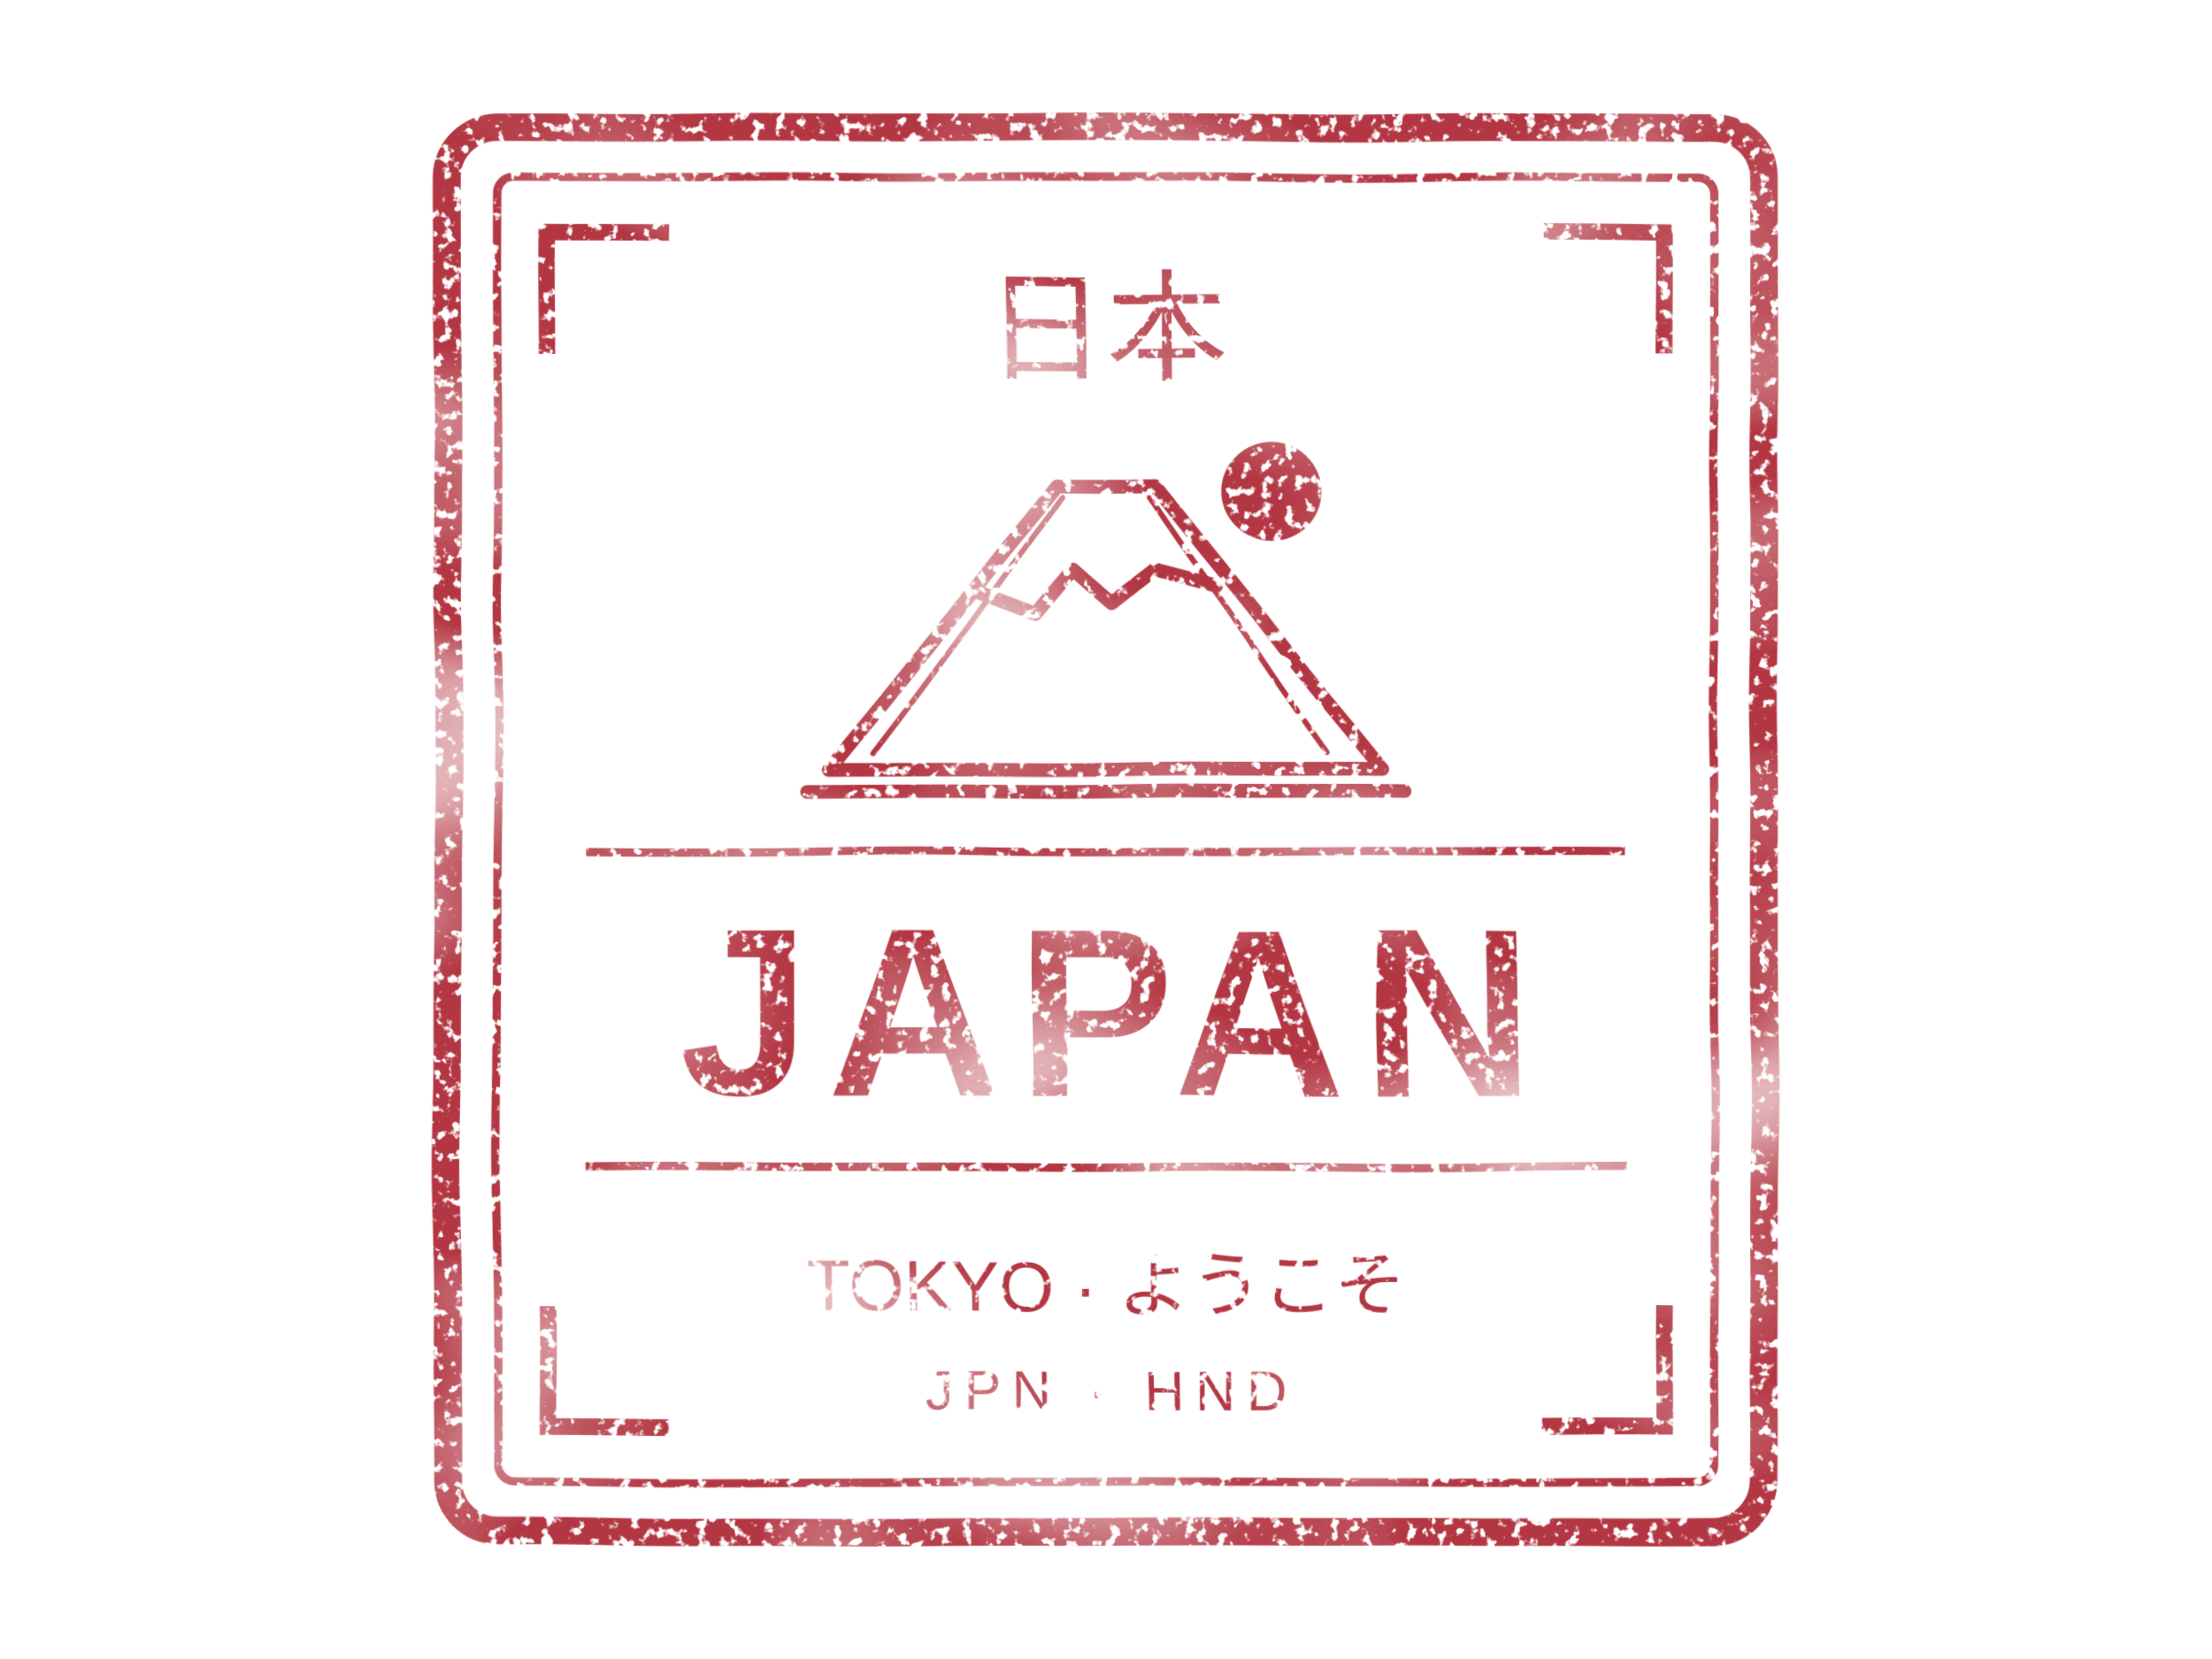
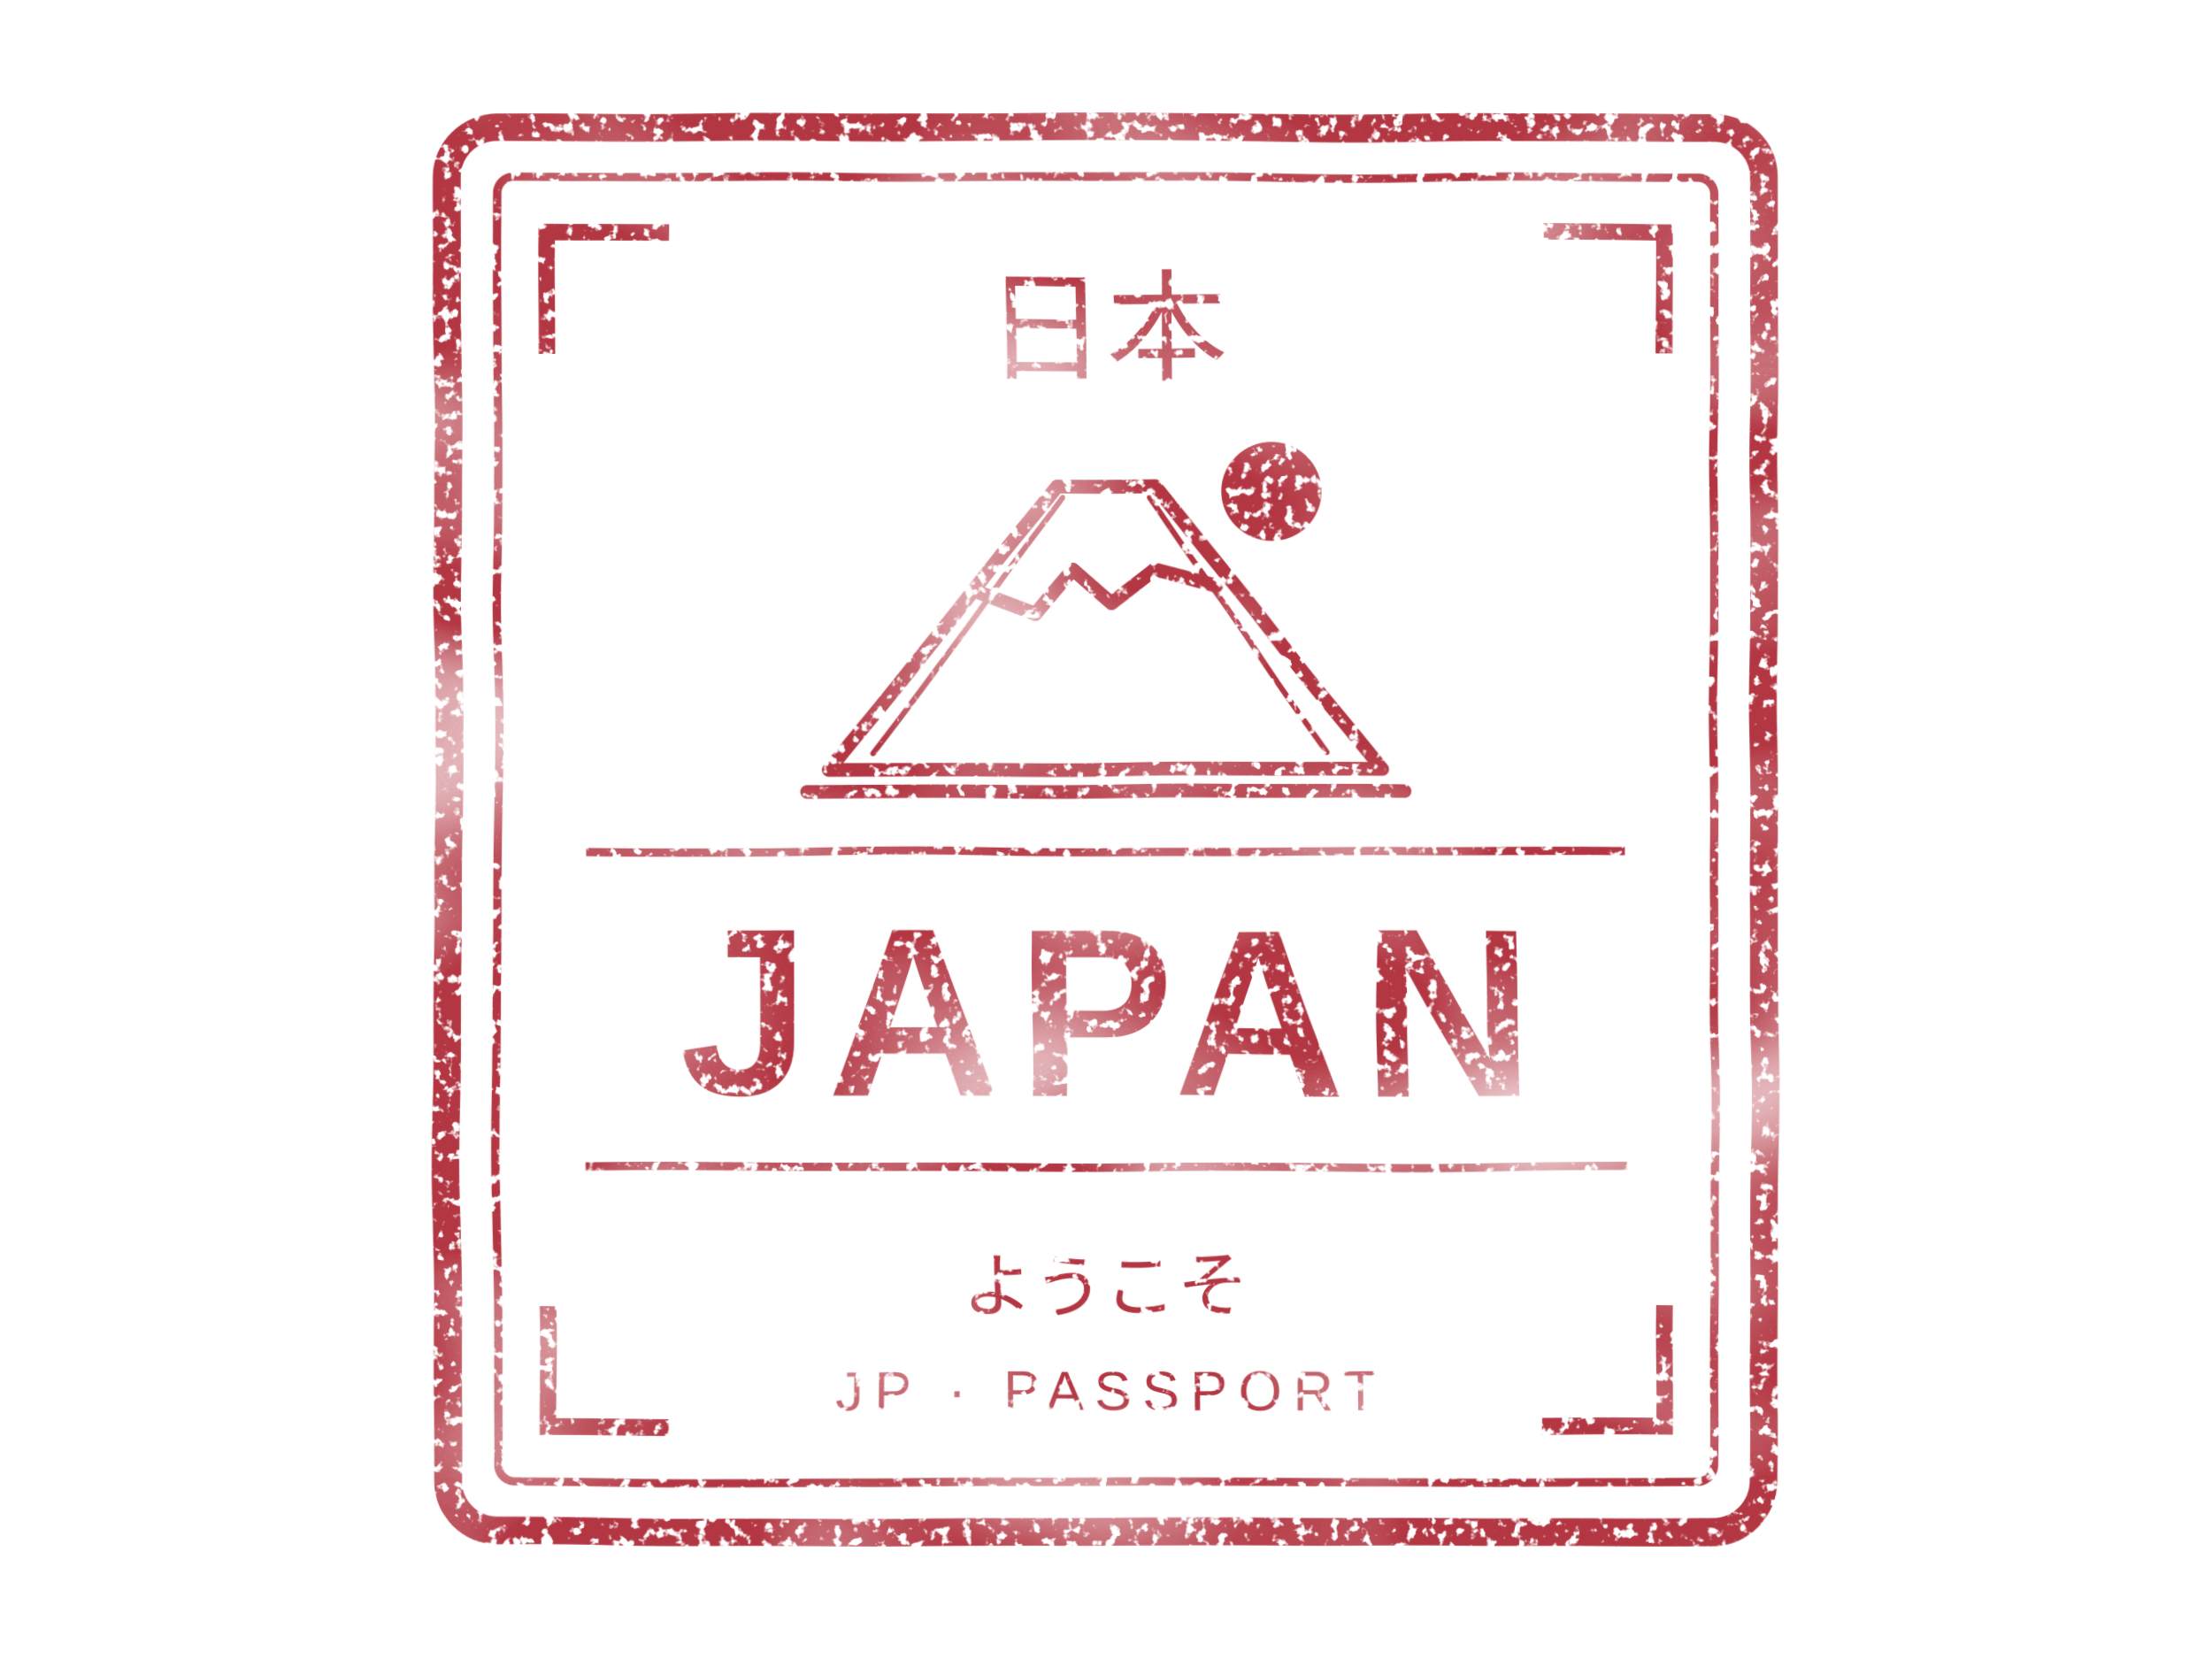
<svg xmlns="http://www.w3.org/2000/svg" viewBox="0 0 400 300" width="400" height="300" role="img" aria-labelledby="title-jp">
  <defs>
    <filter id="ink-jp-worn" x="-5%" y="-5%" width="110%" height="110%" color-interpolation-filters="sRGB">
      <feTurbulence type="fractalNoise" baseFrequency=".5" numOctaves="3" seed="17" result="grain" />
      <feColorMatrix in="grain" type="matrix" values="0 0 0 0 1 0 0 0 0 1 0 0 0 0 1 1 0 0 0 0" />
      <feComponentTransfer>
        <feFuncA type="linear" slope="10" intercept="-3.3" />
      </feComponentTransfer>
      <feComposite in="SourceGraphic" operator="in" result="porous" />
      <feTurbulence type="fractalNoise" baseFrequency=".019 .027" numOctaves="2" seed="41" result="pressure" />
      <feColorMatrix type="matrix" values="0 0 0 0 1 0 0 0 0 1 0 0 0 0 1 1 0 0 0 0" />
      <feComponentTransfer>
        <feFuncA type="linear" slope="1.8" intercept="-.05" />
      </feComponentTransfer>
      <feComposite in="porous" operator="in" result="ink" />
      <feDisplacementMap in="ink" in2="pressure" scale="1.15" xChannelSelector="R" yChannelSelector="G" />
      <feGaussianBlur stdDeviation=".12" />
    </filter>
  </defs>
  <g filter="url(#ink-jp-worn)" color="#b33743" fill="currentColor" font-family="Arial,Helvetica,sans-serif" text-anchor="middle">
    <g fill="none" stroke="currentColor">
      <rect x="81" y="23" width="238" height="254" rx="9" stroke-width="5" />
      <rect x="90" y="32" width="220" height="236" rx="3" stroke-width="1.5" />
      <path d="M99 64V42H121M279 42H301V64M99 236V258H121M279 258H301V236" stroke-width="3" />
    </g>
    <text x="200" y="67" font-size="22">日本</text>
    <g transform="translate(200 113) scale(1)" fill="none" stroke="currentColor" stroke-width="2.5" stroke-linecap="round" stroke-linejoin="round">
      <path d="M-50 26L-9-25H9L50 26ZM-24-6L-13-2L-6-10L1-4L9-10L20-7M-54 30H54" />
      <circle cx="30" cy="-24" r="9" fill="currentColor" stroke="none" />
      <path d="M-8-23L-42 23M8-23L40 23" stroke-width="1" />
    </g>
    <path d="M106 154H294" fill="none" stroke="currentColor" stroke-width="1.5" />
    <text x="200" y="198" font-size="43" font-weight="900" letter-spacing="3">JAPAN</text>
    <path d="M106 211H294" fill="none" stroke="currentColor" stroke-width="1.5" />
-     <text x="200" y="237" font-size="13">TOKYO · ようこそ</text>
-     <text x="200" y="255" font-size="10" letter-spacing="2">JPN · HND</text>
+     <text x="200" y="237" font-size="13">ようこそ</text>
+     <text x="200" y="255" font-size="10" letter-spacing="2">JP · PASSPORT</text>
  </g>
</svg>
